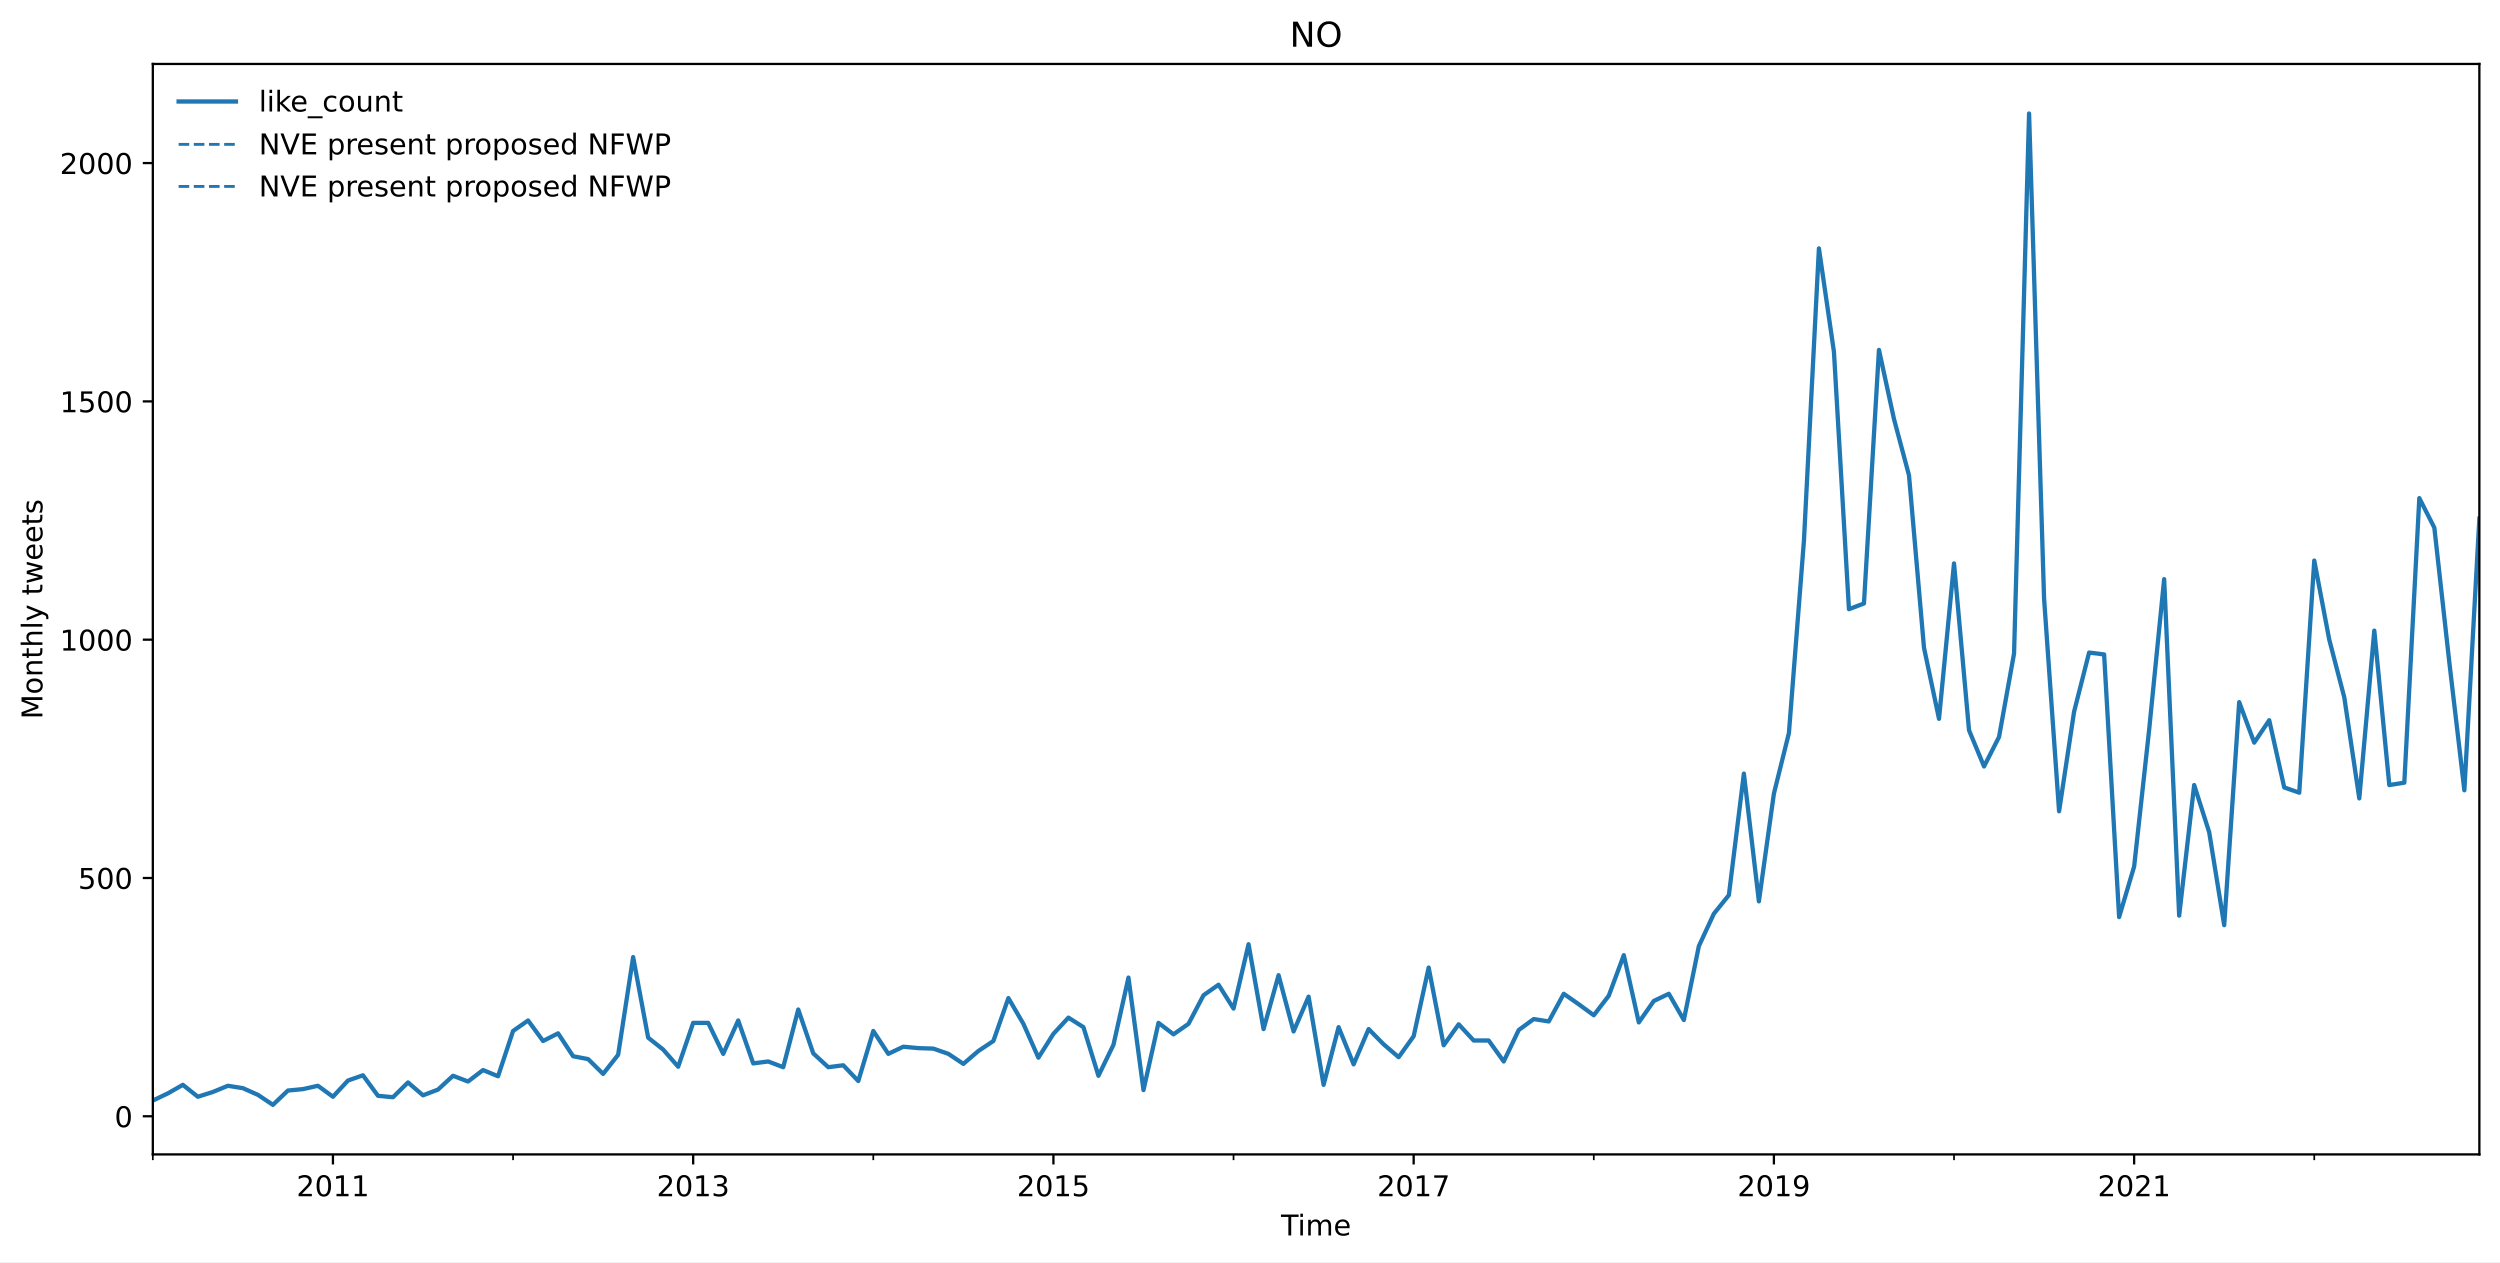
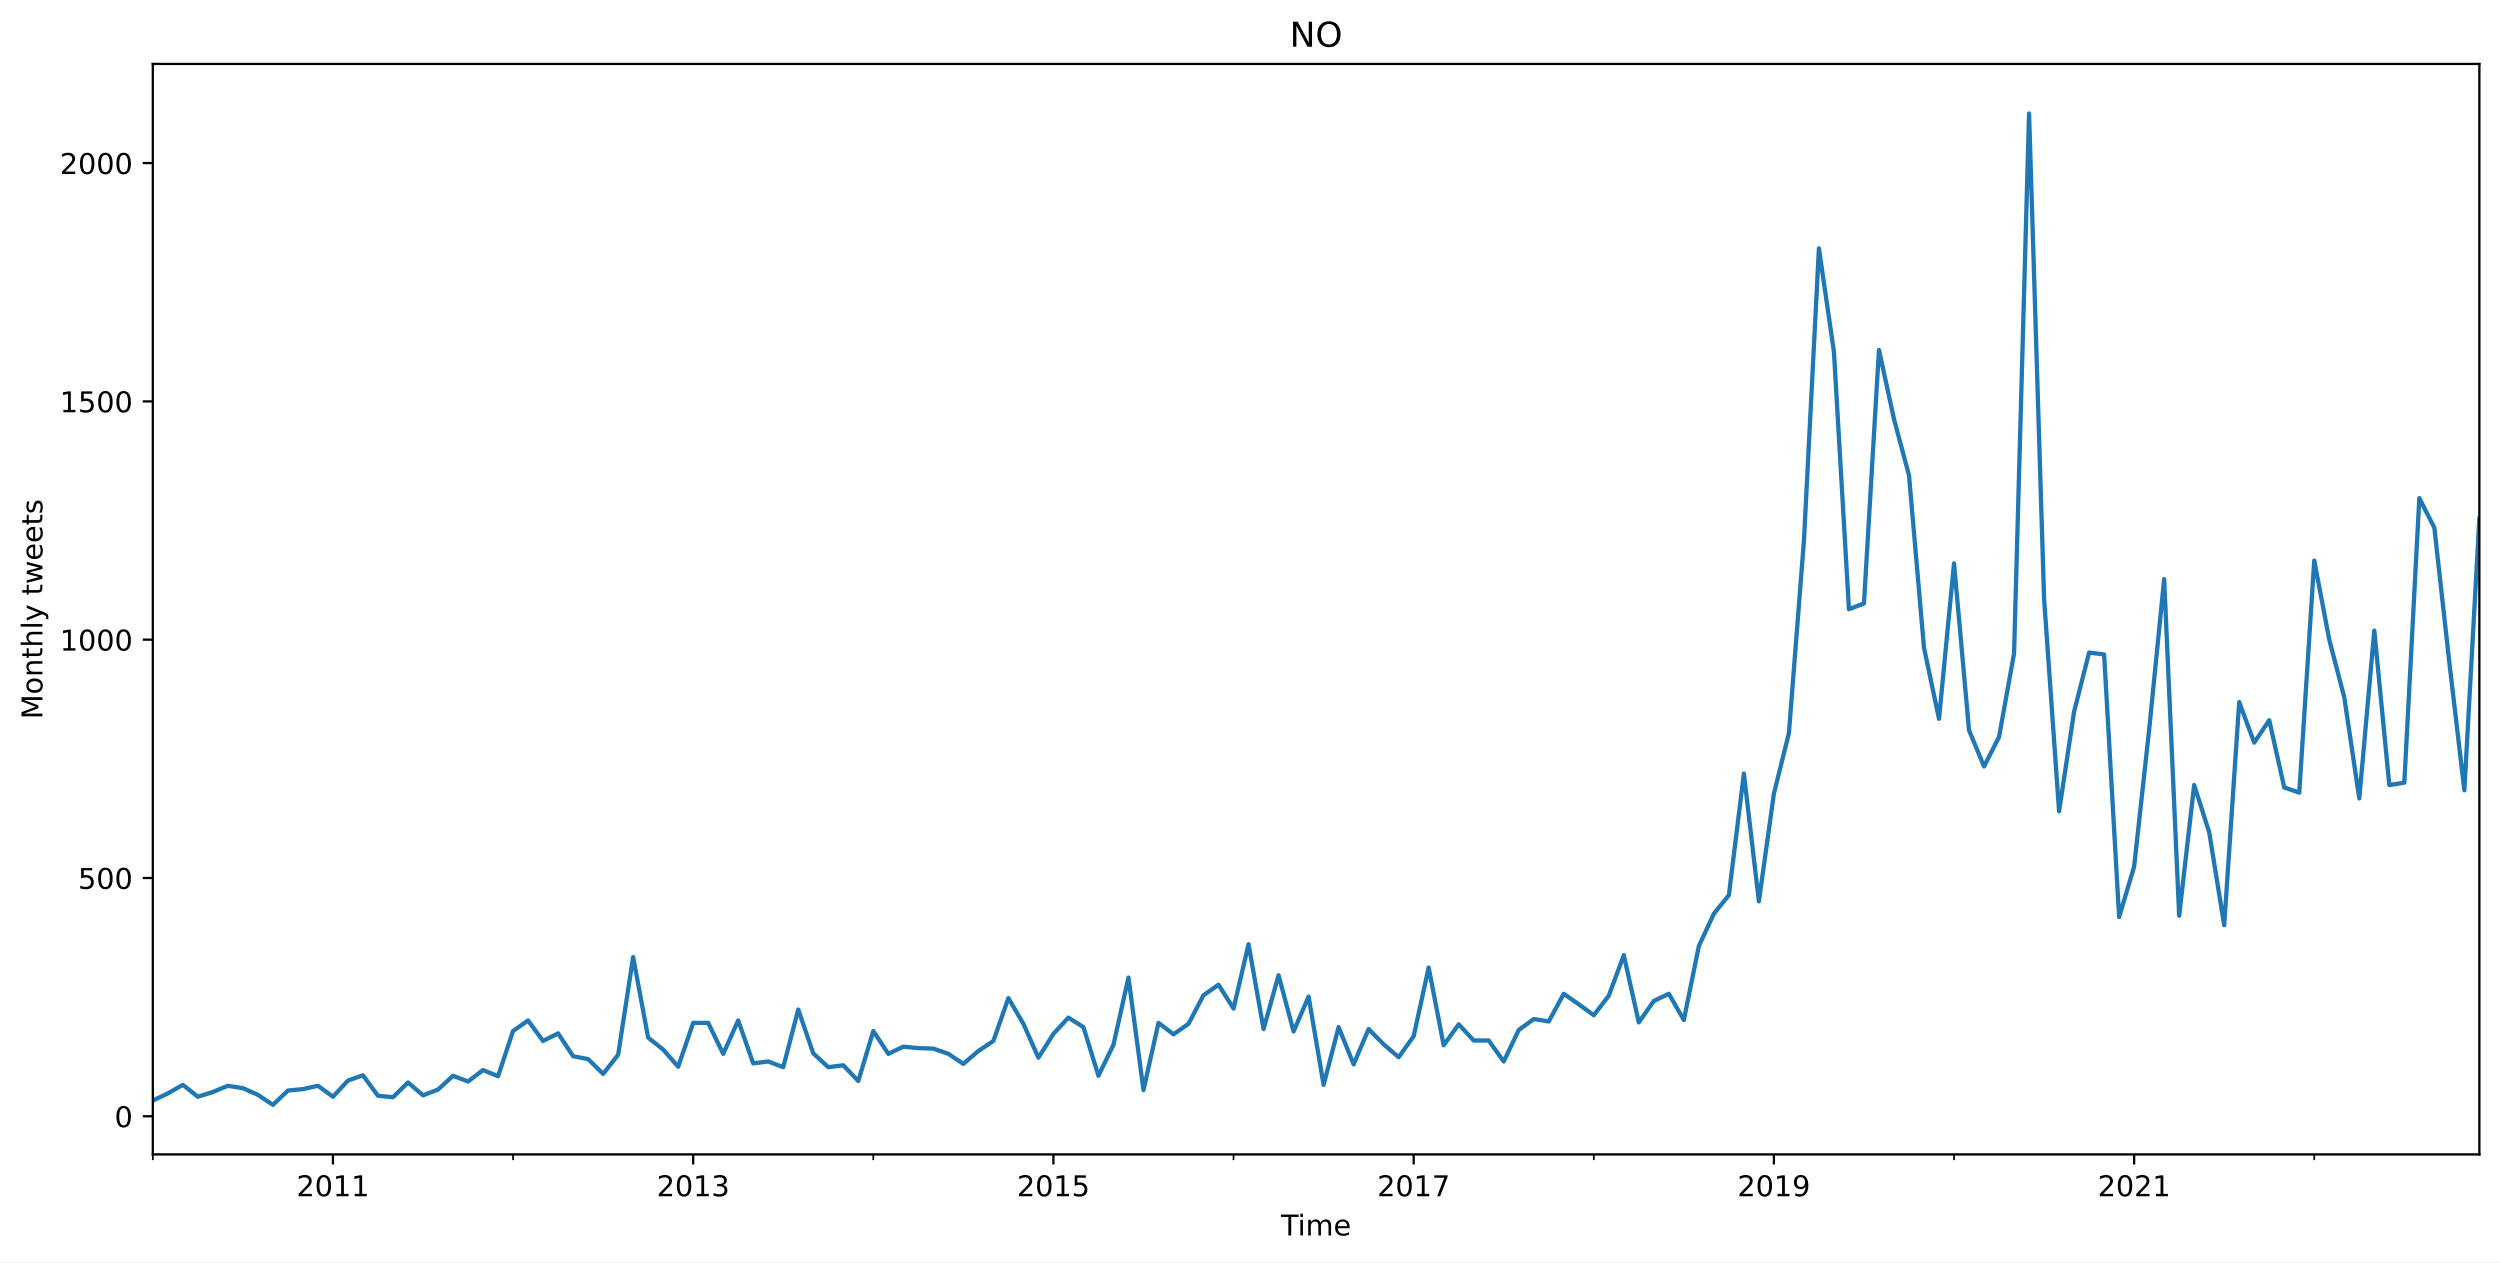
<svg xmlns="http://www.w3.org/2000/svg" xmlns:xlink="http://www.w3.org/1999/xlink" width="872.4pt" height="440.4pt" viewBox="0 0 872.4 440.4" version="1.1">
  <defs>
    <style type="text/css">*{stroke-linejoin: round; stroke-linecap: butt}</style>
  </defs>
  <g id="figure_1">
    <g id="patch_1">
      <path d="M 0 440.4  L 872.4 440.4  L 872.4 0  L 0 0  z " style="fill: #ffffff" />
    </g>
    <g id="axes_1">
      <g id="patch_2">
        <path d="M 53.328 402.843  L 865.2 402.843  L 865.2 22.318  L 53.328 22.318  z " style="fill: #ffffff" />
      </g>
      <g id="matplotlib.axis_1">
        <g id="xtick_1">
          <g id="line2d_1">
            <defs>
-               <path id="mbba052ea03" d="M 0 0  L 0 3.5  " style="stroke: #000000; stroke-width: 0.8" />
-             </defs>
-             <g>
-               <use xlink:href="#mbba052ea03" x="116.183" y="402.843" style="stroke: #000000; stroke-width: 0.8" />
+               <path id="mff0309f187" d="M 0 0  L 0 3.5  " style="stroke: #000000; stroke-width: 0.8" />
+             </defs>
+             <g>
+               <use xlink:href="#mff0309f187" x="116.183" y="402.843" style="stroke: #000000; stroke-width: 0.8" />
            </g>
          </g>
          <g id="text_1">
            <g transform="translate(103.4577 417.4417) scale(0.1 -0.1)">
              <defs>
                <path id="DejaVuSans-32" d="M 1228 531  L 3431 531  L 3431 0  L 469 0  L 469 531  Q 828 903 1448 1529  Q 2069 2156 2228 2338  Q 2531 2678 2651 2914  Q 2772 3150 2772 3378  Q 2772 3750 2511 3984  Q 2250 4219 1831 4219  Q 1534 4219 1204 4116  Q 875 4013 500 3803  L 500 4441  Q 881 4594 1212 4672  Q 1544 4750 1819 4750  Q 2544 4750 2975 4387  Q 3406 4025 3406 3419  Q 3406 3131 3298 2873  Q 3191 2616 2906 2266  Q 2828 2175 2409 1742  Q 1991 1309 1228 531  z " transform="scale(0.015625)" />
                <path id="DejaVuSans-30" d="M 2034 4250  Q 1547 4250 1301 3770  Q 1056 3291 1056 2328  Q 1056 1369 1301 889  Q 1547 409 2034 409  Q 2525 409 2770 889  Q 3016 1369 3016 2328  Q 3016 3291 2770 3770  Q 2525 4250 2034 4250  z M 2034 4750  Q 2819 4750 3233 4129  Q 3647 3509 3647 2328  Q 3647 1150 3233 529  Q 2819 -91 2034 -91  Q 1250 -91 836 529  Q 422 1150 422 2328  Q 422 3509 836 4129  Q 1250 4750 2034 4750  z " transform="scale(0.015625)" />
                <path id="DejaVuSans-31" d="M 794 531  L 1825 531  L 1825 4091  L 703 3866  L 703 4441  L 1819 4666  L 2450 4666  L 2450 531  L 3481 531  L 3481 0  L 794 0  L 794 531  z " transform="scale(0.015625)" />
              </defs>
              <use xlink:href="#DejaVuSans-32" />
              <use xlink:href="#DejaVuSans-30" x="63.623" />
              <use xlink:href="#DejaVuSans-31" x="127.246" />
              <use xlink:href="#DejaVuSans-31" x="190.869" />
            </g>
          </g>
        </g>
        <g id="xtick_2">
          <g id="line2d_2">
            <g>
-               <use xlink:href="#mbba052ea03" x="241.892" y="402.843" style="stroke: #000000; stroke-width: 0.8" />
+               <use xlink:href="#mff0309f187" x="241.892" y="402.843" style="stroke: #000000; stroke-width: 0.8" />
            </g>
          </g>
          <g id="text_2">
            <g transform="translate(229.1668 417.4417) scale(0.1 -0.1)">
              <defs>
                <path id="DejaVuSans-33" d="M 2597 2516  Q 3050 2419 3304 2112  Q 3559 1806 3559 1356  Q 3559 666 3084 287  Q 2609 -91 1734 -91  Q 1441 -91 1130 -33  Q 819 25 488 141  L 488 750  Q 750 597 1062 519  Q 1375 441 1716 441  Q 2309 441 2620 675  Q 2931 909 2931 1356  Q 2931 1769 2642 2001  Q 2353 2234 1838 2234  L 1294 2234  L 1294 2753  L 1863 2753  Q 2328 2753 2575 2939  Q 2822 3125 2822 3475  Q 2822 3834 2567 4026  Q 2313 4219 1838 4219  Q 1578 4219 1281 4162  Q 984 4106 628 3988  L 628 4550  Q 988 4650 1302 4700  Q 1616 4750 1894 4750  Q 2613 4750 3031 4423  Q 3450 4097 3450 3541  Q 3450 3153 3228 2886  Q 3006 2619 2597 2516  z " transform="scale(0.015625)" />
              </defs>
              <use xlink:href="#DejaVuSans-32" />
              <use xlink:href="#DejaVuSans-30" x="63.623" />
              <use xlink:href="#DejaVuSans-31" x="127.246" />
              <use xlink:href="#DejaVuSans-33" x="190.869" />
            </g>
          </g>
        </g>
        <g id="xtick_3">
          <g id="line2d_3">
            <g>
-               <use xlink:href="#mbba052ea03" x="367.601" y="402.843" style="stroke: #000000; stroke-width: 0.8" />
+               <use xlink:href="#mff0309f187" x="367.601" y="402.843" style="stroke: #000000; stroke-width: 0.8" />
            </g>
          </g>
          <g id="text_3">
            <g transform="translate(354.8759 417.4417) scale(0.1 -0.1)">
              <defs>
                <path id="DejaVuSans-35" d="M 691 4666  L 3169 4666  L 3169 4134  L 1269 4134  L 1269 2991  Q 1406 3038 1543 3061  Q 1681 3084 1819 3084  Q 2600 3084 3056 2656  Q 3513 2228 3513 1497  Q 3513 744 3044 326  Q 2575 -91 1722 -91  Q 1428 -91 1123 -41  Q 819 9 494 109  L 494 744  Q 775 591 1075 516  Q 1375 441 1709 441  Q 2250 441 2565 725  Q 2881 1009 2881 1497  Q 2881 1984 2565 2268  Q 2250 2553 1709 2553  Q 1456 2553 1204 2497  Q 953 2441 691 2322  L 691 4666  z " transform="scale(0.015625)" />
              </defs>
              <use xlink:href="#DejaVuSans-32" />
              <use xlink:href="#DejaVuSans-30" x="63.623" />
              <use xlink:href="#DejaVuSans-31" x="127.246" />
              <use xlink:href="#DejaVuSans-35" x="190.869" />
            </g>
          </g>
        </g>
        <g id="xtick_4">
          <g id="line2d_4">
            <g>
-               <use xlink:href="#mbba052ea03" x="493.31" y="402.843" style="stroke: #000000; stroke-width: 0.8" />
+               <use xlink:href="#mff0309f187" x="493.31" y="402.843" style="stroke: #000000; stroke-width: 0.8" />
            </g>
          </g>
          <g id="text_4">
            <g transform="translate(480.585 417.4417) scale(0.1 -0.1)">
              <defs>
                <path id="DejaVuSans-37" d="M 525 4666  L 3525 4666  L 3525 4397  L 1831 0  L 1172 0  L 2766 4134  L 525 4134  L 525 4666  z " transform="scale(0.015625)" />
              </defs>
              <use xlink:href="#DejaVuSans-32" />
              <use xlink:href="#DejaVuSans-30" x="63.623" />
              <use xlink:href="#DejaVuSans-31" x="127.246" />
              <use xlink:href="#DejaVuSans-37" x="190.869" />
            </g>
          </g>
        </g>
        <g id="xtick_5">
          <g id="line2d_5">
            <g>
-               <use xlink:href="#mbba052ea03" x="619.019" y="402.843" style="stroke: #000000; stroke-width: 0.8" />
+               <use xlink:href="#mff0309f187" x="619.019" y="402.843" style="stroke: #000000; stroke-width: 0.8" />
            </g>
          </g>
          <g id="text_5">
            <g transform="translate(606.2942 417.4417) scale(0.1 -0.1)">
              <defs>
                <path id="DejaVuSans-39" d="M 703 97  L 703 672  Q 941 559 1184 500  Q 1428 441 1663 441  Q 2288 441 2617 861  Q 2947 1281 2994 2138  Q 2813 1869 2534 1725  Q 2256 1581 1919 1581  Q 1219 1581 811 2004  Q 403 2428 403 3163  Q 403 3881 828 4315  Q 1253 4750 1959 4750  Q 2769 4750 3195 4129  Q 3622 3509 3622 2328  Q 3622 1225 3098 567  Q 2575 -91 1691 -91  Q 1453 -91 1209 -44  Q 966 3 703 97  z M 1959 2075  Q 2384 2075 2632 2365  Q 2881 2656 2881 3163  Q 2881 3666 2632 3958  Q 2384 4250 1959 4250  Q 1534 4250 1286 3958  Q 1038 3666 1038 3163  Q 1038 2656 1286 2365  Q 1534 2075 1959 2075  z " transform="scale(0.015625)" />
              </defs>
              <use xlink:href="#DejaVuSans-32" />
              <use xlink:href="#DejaVuSans-30" x="63.623" />
              <use xlink:href="#DejaVuSans-31" x="127.246" />
              <use xlink:href="#DejaVuSans-39" x="190.869" />
            </g>
          </g>
        </g>
        <g id="xtick_6">
          <g id="line2d_6">
            <g>
-               <use xlink:href="#mbba052ea03" x="744.728" y="402.843" style="stroke: #000000; stroke-width: 0.8" />
+               <use xlink:href="#mff0309f187" x="744.728" y="402.843" style="stroke: #000000; stroke-width: 0.8" />
            </g>
          </g>
          <g id="text_6">
            <g transform="translate(732.0033 417.4417) scale(0.1 -0.1)">
              <use xlink:href="#DejaVuSans-32" />
              <use xlink:href="#DejaVuSans-30" x="63.623" />
              <use xlink:href="#DejaVuSans-32" x="127.246" />
              <use xlink:href="#DejaVuSans-31" x="190.869" />
            </g>
          </g>
        </g>
        <g id="xtick_7">
          <g id="line2d_7">
            <defs>
-               <path id="m8bce5e73a7" d="M 0 0  L 0 2  " style="stroke: #000000; stroke-width: 0.6" />
-             </defs>
-             <g>
-               <use xlink:href="#m8bce5e73a7" x="53.328" y="402.843" style="stroke: #000000; stroke-width: 0.6" />
+               <path id="mf756e94dc2" d="M 0 0  L 0 2  " style="stroke: #000000; stroke-width: 0.6" />
+             </defs>
+             <g>
+               <use xlink:href="#mf756e94dc2" x="53.328" y="402.843" style="stroke: #000000; stroke-width: 0.6" />
            </g>
          </g>
        </g>
        <g id="xtick_8">
          <g id="line2d_8">
            <g>
-               <use xlink:href="#m8bce5e73a7" x="179.037" y="402.843" style="stroke: #000000; stroke-width: 0.6" />
+               <use xlink:href="#mf756e94dc2" x="179.037" y="402.843" style="stroke: #000000; stroke-width: 0.6" />
            </g>
          </g>
        </g>
        <g id="xtick_9">
          <g id="line2d_9">
            <g>
-               <use xlink:href="#m8bce5e73a7" x="304.746" y="402.843" style="stroke: #000000; stroke-width: 0.6" />
+               <use xlink:href="#mf756e94dc2" x="304.746" y="402.843" style="stroke: #000000; stroke-width: 0.6" />
            </g>
          </g>
        </g>
        <g id="xtick_10">
          <g id="line2d_10">
            <g>
-               <use xlink:href="#m8bce5e73a7" x="430.455" y="402.843" style="stroke: #000000; stroke-width: 0.6" />
+               <use xlink:href="#mf756e94dc2" x="430.455" y="402.843" style="stroke: #000000; stroke-width: 0.6" />
            </g>
          </g>
        </g>
        <g id="xtick_11">
          <g id="line2d_11">
            <g>
-               <use xlink:href="#m8bce5e73a7" x="556.165" y="402.843" style="stroke: #000000; stroke-width: 0.6" />
+               <use xlink:href="#mf756e94dc2" x="556.165" y="402.843" style="stroke: #000000; stroke-width: 0.6" />
            </g>
          </g>
        </g>
        <g id="xtick_12">
          <g id="line2d_12">
            <g>
-               <use xlink:href="#m8bce5e73a7" x="681.874" y="402.843" style="stroke: #000000; stroke-width: 0.6" />
+               <use xlink:href="#mf756e94dc2" x="681.874" y="402.843" style="stroke: #000000; stroke-width: 0.6" />
            </g>
          </g>
        </g>
        <g id="xtick_13">
          <g id="line2d_13">
            <g>
-               <use xlink:href="#m8bce5e73a7" x="807.583" y="402.843" style="stroke: #000000; stroke-width: 0.6" />
+               <use xlink:href="#mf756e94dc2" x="807.583" y="402.843" style="stroke: #000000; stroke-width: 0.6" />
            </g>
          </g>
        </g>
        <g id="text_7">
          <g transform="translate(447.0302 431.1198) scale(0.1 -0.1)">
            <defs>
              <path id="DejaVuSans-54" d="M -19 4666  L 3928 4666  L 3928 4134  L 2272 4134  L 2272 0  L 1638 0  L 1638 4134  L -19 4134  L -19 4666  z " transform="scale(0.015625)" />
              <path id="DejaVuSans-69" d="M 603 3500  L 1178 3500  L 1178 0  L 603 0  L 603 3500  z M 603 4863  L 1178 4863  L 1178 4134  L 603 4134  L 603 4863  z " transform="scale(0.015625)" />
              <path id="DejaVuSans-6d" d="M 3328 2828  Q 3544 3216 3844 3400  Q 4144 3584 4550 3584  Q 5097 3584 5394 3201  Q 5691 2819 5691 2113  L 5691 0  L 5113 0  L 5113 2094  Q 5113 2597 4934 2840  Q 4756 3084 4391 3084  Q 3944 3084 3684 2787  Q 3425 2491 3425 1978  L 3425 0  L 2847 0  L 2847 2094  Q 2847 2600 2669 2842  Q 2491 3084 2119 3084  Q 1678 3084 1418 2786  Q 1159 2488 1159 1978  L 1159 0  L 581 0  L 581 3500  L 1159 3500  L 1159 2956  Q 1356 3278 1631 3431  Q 1906 3584 2284 3584  Q 2666 3584 2933 3390  Q 3200 3197 3328 2828  z " transform="scale(0.015625)" />
              <path id="DejaVuSans-65" d="M 3597 1894  L 3597 1613  L 953 1613  Q 991 1019 1311 708  Q 1631 397 2203 397  Q 2534 397 2845 478  Q 3156 559 3463 722  L 3463 178  Q 3153 47 2828 -22  Q 2503 -91 2169 -91  Q 1331 -91 842 396  Q 353 884 353 1716  Q 353 2575 817 3079  Q 1281 3584 2069 3584  Q 2775 3584 3186 3129  Q 3597 2675 3597 1894  z M 3022 2063  Q 3016 2534 2758 2815  Q 2500 3097 2075 3097  Q 1594 3097 1305 2825  Q 1016 2553 972 2059  L 3022 2063  z " transform="scale(0.015625)" />
            </defs>
            <use xlink:href="#DejaVuSans-54" />
            <use xlink:href="#DejaVuSans-69" x="57.959" />
            <use xlink:href="#DejaVuSans-6d" x="85.742" />
            <use xlink:href="#DejaVuSans-65" x="183.154" />
          </g>
        </g>
      </g>
      <g id="matplotlib.axis_2">
        <g id="ytick_1">
          <g id="line2d_14">
            <defs>
-               <path id="m61506cc84a" d="M 0 0  L -3.5 0  " style="stroke: #000000; stroke-width: 0.8" />
-             </defs>
-             <g>
-               <use xlink:href="#m61506cc84a" x="53.328" y="389.538" style="stroke: #000000; stroke-width: 0.8" />
+               <path id="ma479875a82" d="M 0 0  L -3.5 0  " style="stroke: #000000; stroke-width: 0.8" />
+             </defs>
+             <g>
+               <use xlink:href="#ma479875a82" x="53.328" y="389.538" style="stroke: #000000; stroke-width: 0.8" />
            </g>
          </g>
          <g id="text_8">
            <g transform="translate(39.96563 393.3374) scale(0.1 -0.1)">
              <use xlink:href="#DejaVuSans-30" />
            </g>
          </g>
        </g>
        <g id="ytick_2">
          <g id="line2d_15">
            <g>
-               <use xlink:href="#m61506cc84a" x="53.328" y="306.381" style="stroke: #000000; stroke-width: 0.8" />
+               <use xlink:href="#ma479875a82" x="53.328" y="306.381" style="stroke: #000000; stroke-width: 0.8" />
            </g>
          </g>
          <g id="text_9">
            <g transform="translate(27.24063 310.1807) scale(0.1 -0.1)">
              <use xlink:href="#DejaVuSans-35" />
              <use xlink:href="#DejaVuSans-30" x="63.623" />
              <use xlink:href="#DejaVuSans-30" x="127.246" />
            </g>
          </g>
        </g>
        <g id="ytick_3">
          <g id="line2d_16">
            <g>
-               <use xlink:href="#m61506cc84a" x="53.328" y="223.225" style="stroke: #000000; stroke-width: 0.8" />
+               <use xlink:href="#ma479875a82" x="53.328" y="223.225" style="stroke: #000000; stroke-width: 0.8" />
            </g>
          </g>
          <g id="text_10">
            <g transform="translate(20.87813 227.024) scale(0.1 -0.1)">
              <use xlink:href="#DejaVuSans-31" />
              <use xlink:href="#DejaVuSans-30" x="63.623" />
              <use xlink:href="#DejaVuSans-30" x="127.246" />
              <use xlink:href="#DejaVuSans-30" x="190.869" />
            </g>
          </g>
        </g>
        <g id="ytick_4">
          <g id="line2d_17">
            <g>
-               <use xlink:href="#m61506cc84a" x="53.328" y="140.068" style="stroke: #000000; stroke-width: 0.8" />
+               <use xlink:href="#ma479875a82" x="53.328" y="140.068" style="stroke: #000000; stroke-width: 0.8" />
            </g>
          </g>
          <g id="text_11">
            <g transform="translate(20.87813 143.8673) scale(0.1 -0.1)">
              <use xlink:href="#DejaVuSans-31" />
              <use xlink:href="#DejaVuSans-35" x="63.623" />
              <use xlink:href="#DejaVuSans-30" x="127.246" />
              <use xlink:href="#DejaVuSans-30" x="190.869" />
            </g>
          </g>
        </g>
        <g id="ytick_5">
          <g id="line2d_18">
            <g>
-               <use xlink:href="#m61506cc84a" x="53.328" y="56.911" style="stroke: #000000; stroke-width: 0.8" />
+               <use xlink:href="#ma479875a82" x="53.328" y="56.911" style="stroke: #000000; stroke-width: 0.8" />
            </g>
          </g>
          <g id="text_12">
            <g transform="translate(20.87813 60.71054) scale(0.1 -0.1)">
              <use xlink:href="#DejaVuSans-32" />
              <use xlink:href="#DejaVuSans-30" x="63.623" />
              <use xlink:href="#DejaVuSans-30" x="127.246" />
              <use xlink:href="#DejaVuSans-30" x="190.869" />
            </g>
          </g>
        </g>
        <g id="text_13">
          <g transform="translate(14.79844 250.9565) rotate(-90) scale(0.1 -0.1)">
            <defs>
              <path id="DejaVuSans-4d" d="M 628 4666  L 1569 4666  L 2759 1491  L 3956 4666  L 4897 4666  L 4897 0  L 4281 0  L 4281 4097  L 3078 897  L 2444 897  L 1241 4097  L 1241 0  L 628 0  L 628 4666  z " transform="scale(0.015625)" />
              <path id="DejaVuSans-6f" d="M 1959 3097  Q 1497 3097 1228 2736  Q 959 2375 959 1747  Q 959 1119 1226 758  Q 1494 397 1959 397  Q 2419 397 2687 759  Q 2956 1122 2956 1747  Q 2956 2369 2687 2733  Q 2419 3097 1959 3097  z M 1959 3584  Q 2709 3584 3137 3096  Q 3566 2609 3566 1747  Q 3566 888 3137 398  Q 2709 -91 1959 -91  Q 1206 -91 779 398  Q 353 888 353 1747  Q 353 2609 779 3096  Q 1206 3584 1959 3584  z " transform="scale(0.015625)" />
              <path id="DejaVuSans-6e" d="M 3513 2113  L 3513 0  L 2938 0  L 2938 2094  Q 2938 2591 2744 2837  Q 2550 3084 2163 3084  Q 1697 3084 1428 2787  Q 1159 2491 1159 1978  L 1159 0  L 581 0  L 581 3500  L 1159 3500  L 1159 2956  Q 1366 3272 1645 3428  Q 1925 3584 2291 3584  Q 2894 3584 3203 3211  Q 3513 2838 3513 2113  z " transform="scale(0.015625)" />
              <path id="DejaVuSans-74" d="M 1172 4494  L 1172 3500  L 2356 3500  L 2356 3053  L 1172 3053  L 1172 1153  Q 1172 725 1289 603  Q 1406 481 1766 481  L 2356 481  L 2356 0  L 1766 0  Q 1100 0 847 248  Q 594 497 594 1153  L 594 3053  L 172 3053  L 172 3500  L 594 3500  L 594 4494  L 1172 4494  z " transform="scale(0.015625)" />
              <path id="DejaVuSans-68" d="M 3513 2113  L 3513 0  L 2938 0  L 2938 2094  Q 2938 2591 2744 2837  Q 2550 3084 2163 3084  Q 1697 3084 1428 2787  Q 1159 2491 1159 1978  L 1159 0  L 581 0  L 581 4863  L 1159 4863  L 1159 2956  Q 1366 3272 1645 3428  Q 1925 3584 2291 3584  Q 2894 3584 3203 3211  Q 3513 2838 3513 2113  z " transform="scale(0.015625)" />
              <path id="DejaVuSans-6c" d="M 603 4863  L 1178 4863  L 1178 0  L 603 0  L 603 4863  z " transform="scale(0.015625)" />
              <path id="DejaVuSans-79" d="M 2059 -325  Q 1816 -950 1584 -1140  Q 1353 -1331 966 -1331  L 506 -1331  L 506 -850  L 844 -850  Q 1081 -850 1212 -737  Q 1344 -625 1503 -206  L 1606 56  L 191 3500  L 800 3500  L 1894 763  L 2988 3500  L 3597 3500  L 2059 -325  z " transform="scale(0.015625)" />
              <path id="DejaVuSans-20" transform="scale(0.015625)" />
              <path id="DejaVuSans-77" d="M 269 3500  L 844 3500  L 1563 769  L 2278 3500  L 2956 3500  L 3675 769  L 4391 3500  L 4966 3500  L 4050 0  L 3372 0  L 2619 2869  L 1863 0  L 1184 0  L 269 3500  z " transform="scale(0.015625)" />
              <path id="DejaVuSans-73" d="M 2834 3397  L 2834 2853  Q 2591 2978 2328 3040  Q 2066 3103 1784 3103  Q 1356 3103 1142 2972  Q 928 2841 928 2578  Q 928 2378 1081 2264  Q 1234 2150 1697 2047  L 1894 2003  Q 2506 1872 2764 1633  Q 3022 1394 3022 966  Q 3022 478 2636 193  Q 2250 -91 1575 -91  Q 1294 -91 989 -36  Q 684 19 347 128  L 347 722  Q 666 556 975 473  Q 1284 391 1588 391  Q 1994 391 2212 530  Q 2431 669 2431 922  Q 2431 1156 2273 1281  Q 2116 1406 1581 1522  L 1381 1569  Q 847 1681 609 1914  Q 372 2147 372 2553  Q 372 3047 722 3315  Q 1072 3584 1716 3584  Q 2034 3584 2315 3537  Q 2597 3491 2834 3397  z " transform="scale(0.015625)" />
            </defs>
            <use xlink:href="#DejaVuSans-4d" />
            <use xlink:href="#DejaVuSans-6f" x="86.279" />
            <use xlink:href="#DejaVuSans-6e" x="147.461" />
            <use xlink:href="#DejaVuSans-74" x="210.84" />
            <use xlink:href="#DejaVuSans-68" x="250.049" />
            <use xlink:href="#DejaVuSans-6c" x="313.428" />
            <use xlink:href="#DejaVuSans-79" x="341.211" />
            <use xlink:href="#DejaVuSans-20" x="400.391" />
            <use xlink:href="#DejaVuSans-74" x="432.178" />
            <use xlink:href="#DejaVuSans-77" x="471.387" />
            <use xlink:href="#DejaVuSans-65" x="553.174" />
            <use xlink:href="#DejaVuSans-65" x="614.697" />
            <use xlink:href="#DejaVuSans-74" x="676.221" />
            <use xlink:href="#DejaVuSans-73" x="715.43" />
          </g>
        </g>
      </g>
      <g id="line2d_19">
-         <path d="M 53.328 384.05  L 58.566 381.555  L 63.804 378.562  L 69.042 382.719  L 74.28 381.056  L 79.518 378.894  L 84.755 379.726  L 89.993 382.054  L 95.231 385.547  L 100.469 380.557  L 105.707 380.058  L 110.945 378.894  L 116.183 382.719  L 121.421 377.065  L 126.658 375.235  L 131.896 382.387  L 137.134 382.886  L 142.372 377.73  L 147.61 382.22  L 152.848 380.225  L 158.086 375.402  L 163.324 377.397  L 168.561 373.406  L 173.799 375.568  L 179.037 359.768  L 184.275 356.109  L 189.513 363.261  L 194.751 360.6  L 199.989 368.583  L 205.227 369.581  L 210.465 374.736  L 215.702 368.084  L 220.94 333.99  L 226.178 362.096  L 231.416 366.254  L 236.654 372.242  L 241.892 356.941  L 247.13 356.941  L 252.368 367.751  L 257.605 356.109  L 262.843 371.077  L 268.081 370.412  L 273.319 372.408  L 278.557 352.284  L 283.795 367.585  L 289.033 372.408  L 294.271 371.743  L 299.508 377.231  L 304.746 359.768  L 309.984 367.751  L 315.222 365.256  L 320.46 365.755  L 325.698 365.922  L 330.936 367.751  L 336.174 371.244  L 341.412 366.753  L 346.649 363.261  L 351.887 348.292  L 357.125 357.273  L 362.363 369.082  L 367.601 360.766  L 372.839 355.111  L 378.077 358.438  L 383.315 375.402  L 388.552 364.591  L 393.79 341.141  L 399.028 380.391  L 404.266 356.941  L 409.504 360.932  L 414.742 357.273  L 419.98 347.295  L 425.218 343.636  L 430.455 351.951  L 435.693 329.499  L 440.931 359.103  L 446.169 340.309  L 451.407 359.934  L 456.645 347.794  L 461.883 378.562  L 467.121 358.438  L 472.359 371.41  L 477.596 359.103  L 482.834 364.425  L 488.072 368.915  L 493.31 361.598  L 498.548 337.648  L 503.786 364.757  L 509.024 357.44  L 514.262 363.094  L 519.499 363.094  L 524.737 370.412  L 529.975 359.435  L 535.213 355.61  L 540.451 356.442  L 545.689 346.796  L 550.927 350.455  L 556.165 354.28  L 561.402 347.461  L 566.64 333.324  L 571.878 356.774  L 577.116 349.29  L 582.354 346.796  L 587.592 355.943  L 592.83 330.164  L 598.068 318.855  L 603.306 312.369  L 608.543 269.959  L 613.781 314.531  L 619.019 276.944  L 624.257 255.822  L 629.495 188.798  L 634.733 86.681  L 639.971 122.771  L 645.209 212.581  L 650.446 210.585  L 655.684 122.106  L 660.922 146.222  L 666.16 165.847  L 671.398 226.052  L 676.636 250.833  L 681.874 196.615  L 687.112 254.824  L 692.349 267.464  L 697.587 257.153  L 702.825 228.048  L 708.063 39.615  L 713.301 208.922  L 718.539 283.098  L 723.777 248.338  L 729.015 227.715  L 734.253 228.38  L 739.49 320.019  L 744.728 302.39  L 749.966 254.658  L 755.204 202.103  L 760.442 319.52  L 765.68 273.95  L 770.918 290.415  L 776.156 322.847  L 781.393 245.012  L 786.631 259.148  L 791.869 251.332  L 797.107 274.782  L 802.345 276.611  L 807.583 195.617  L 812.821 223.225  L 818.059 243.349  L 823.296 278.607  L 828.534 220.065  L 833.772 273.95  L 839.01 273.119  L 844.248 173.83  L 849.486 184.141  L 854.724 231.208  L 859.962 275.78  L 865.2 180.981  L 865.2 180.981  " clip-path="url(#peb2a1760d2)" style="fill: none; stroke: #1f77b4; stroke-width: 1.5; stroke-linecap: square" />
+         <path d="M 53.328 384.05  L 58.566 381.555  L 63.804 378.562  L 69.042 382.719  L 74.28 381.056  L 79.518 378.894  L 84.755 379.726  L 89.993 382.054  L 95.231 385.547  L 100.469 380.557  L 105.707 380.058  L 110.945 378.894  L 116.183 382.719  L 121.421 377.065  L 126.658 375.235  L 131.896 382.387  L 137.134 382.886  L 142.372 377.73  L 147.61 382.22  L 152.848 380.225  L 158.086 375.402  L 163.324 377.397  L 168.561 373.406  L 173.799 375.568  L 179.037 359.768  L 184.275 356.109  L 189.513 363.261  L 194.751 360.6  L 199.989 368.583  L 205.227 369.581  L 210.465 374.736  L 215.702 368.084  L 220.94 333.99  L 226.178 362.096  L 231.416 366.254  L 236.654 372.242  L 241.892 356.941  L 247.13 356.941  L 252.368 367.751  L 257.605 356.109  L 262.843 371.077  L 268.081 370.412  L 273.319 372.408  L 278.557 352.284  L 283.795 367.585  L 289.033 372.408  L 294.271 371.743  L 299.508 377.231  L 304.746 359.768  L 309.984 367.751  L 315.222 365.256  L 320.46 365.755  L 325.698 365.922  L 330.936 367.751  L 336.174 371.244  L 341.412 366.753  L 346.649 363.261  L 351.887 348.292  L 357.125 357.273  L 362.363 369.082  L 367.601 360.766  L 372.839 355.111  L 378.077 358.438  L 383.315 375.402  L 388.552 364.591  L 393.79 341.141  L 399.028 380.391  L 404.266 356.941  L 409.504 360.932  L 414.742 357.273  L 419.98 347.295  L 425.218 343.636  L 430.455 351.951  L 435.693 329.499  L 440.931 359.103  L 446.169 340.309  L 451.407 359.934  L 456.645 347.794  L 461.883 378.562  L 467.121 358.438  L 472.359 371.41  L 477.596 359.103  L 482.834 364.425  L 488.072 368.915  L 493.31 361.598  L 498.548 337.648  L 503.786 364.757  L 509.024 357.44  L 514.262 363.094  L 519.499 363.094  L 524.737 370.412  L 529.975 359.435  L 535.213 355.61  L 540.451 356.442  L 545.689 346.796  L 550.927 350.455  L 556.165 354.28  L 561.402 347.461  L 566.64 333.324  L 571.878 356.774  L 577.116 349.29  L 582.354 346.796  L 587.592 355.943  L 592.83 330.164  L 598.068 318.855  L 603.306 312.369  L 608.543 269.959  L 613.781 314.531  L 619.019 276.944  L 624.257 255.822  L 629.495 188.798  L 634.733 86.681  L 639.971 122.771  L 645.209 212.581  L 650.446 210.585  L 655.684 122.106  L 660.922 146.222  L 666.16 165.847  L 671.398 226.052  L 676.636 250.833  L 681.874 196.615  L 687.112 254.824  L 692.349 267.464  L 697.587 257.153  L 702.825 228.048  L 708.063 39.615  L 713.301 208.922  L 718.539 283.098  L 723.777 248.338  L 729.015 227.715  L 734.253 228.38  L 739.49 320.019  L 744.728 302.39  L 749.966 254.658  L 755.204 202.103  L 760.442 319.52  L 765.68 273.95  L 770.918 290.415  L 776.156 322.847  L 781.393 245.012  L 786.631 259.148  L 791.869 251.332  L 797.107 274.782  L 802.345 276.611  L 807.583 195.617  L 812.821 223.225  L 818.059 243.349  L 823.296 278.607  L 828.534 220.065  L 833.772 273.95  L 839.01 273.119  L 844.248 173.83  L 849.486 184.141  L 854.724 231.208  L 859.962 275.78  L 865.2 180.981  L 865.2 180.981  " clip-path="url(#p5da4f21b9d)" style="fill: none; stroke: #1f77b4; stroke-width: 1.5; stroke-linecap: square" />
      </g>
      <g id="line2d_20">
-         <path clip-path="url(#peb2a1760d2)" style="fill: none; stroke-dasharray: 3.7,1.6; stroke-dashoffset: 0; stroke: #1f77b4" />
+         <path clip-path="url(#p5da4f21b9d)" style="fill: none; stroke-dasharray: 3.7,1.6; stroke-dashoffset: 0; stroke: #1f77b4" />
      </g>
      <g id="line2d_21">
-         <path clip-path="url(#peb2a1760d2)" style="fill: none; stroke-dasharray: 3.7,1.6; stroke-dashoffset: 0; stroke: #1f77b4" />
+         <path clip-path="url(#p5da4f21b9d)" style="fill: none; stroke-dasharray: 3.7,1.6; stroke-dashoffset: 0; stroke: #1f77b4" />
      </g>
      <g id="patch_3">
        <path d="M 53.328 402.843  L 53.328 22.318  " style="fill: none; stroke: #000000; stroke-width: 0.8; stroke-linejoin: miter; stroke-linecap: square" />
      </g>
      <g id="patch_4">
        <path d="M 865.2 402.843  L 865.2 22.318  " style="fill: none; stroke: #000000; stroke-width: 0.8; stroke-linejoin: miter; stroke-linecap: square" />
      </g>
      <g id="patch_5">
        <path d="M 53.328 402.843  L 865.2 402.843  " style="fill: none; stroke: #000000; stroke-width: 0.8; stroke-linejoin: miter; stroke-linecap: square" />
      </g>
      <g id="patch_6">
        <path d="M 53.328 22.318  L 865.2 22.318  " style="fill: none; stroke: #000000; stroke-width: 0.8; stroke-linejoin: miter; stroke-linecap: square" />
      </g>
      <g id="text_14">
        <g transform="translate(450.0519 16.31812) scale(0.12 -0.12)">
          <defs>
            <path id="DejaVuSans-4e" d="M 628 4666  L 1478 4666  L 3547 763  L 3547 4666  L 4159 4666  L 4159 0  L 3309 0  L 1241 3903  L 1241 0  L 628 0  L 628 4666  z " transform="scale(0.015625)" />
            <path id="DejaVuSans-4f" d="M 2522 4238  Q 1834 4238 1429 3725  Q 1025 3213 1025 2328  Q 1025 1447 1429 934  Q 1834 422 2522 422  Q 3209 422 3611 934  Q 4013 1447 4013 2328  Q 4013 3213 3611 3725  Q 3209 4238 2522 4238  z M 2522 4750  Q 3503 4750 4090 4092  Q 4678 3434 4678 2328  Q 4678 1225 4090 567  Q 3503 -91 2522 -91  Q 1538 -91 948 565  Q 359 1222 359 2328  Q 359 3434 948 4092  Q 1538 4750 2522 4750  z " transform="scale(0.015625)" />
          </defs>
          <use xlink:href="#DejaVuSans-4e" />
          <use xlink:href="#DejaVuSans-4f" x="74.805" />
        </g>
      </g>
-       <g id="legend_1">
-         <g id="patch_7">
-           <path d="M 60.328 74.631  L 236.192 74.631  Q 238.192 74.631 238.192 72.631  L 238.192 29.318  Q 238.192 27.318 236.192 27.318  L 60.328 27.318  Q 58.328 27.318 58.328 29.318  L 58.328 72.631  Q 58.328 74.631 60.328 74.631  L 60.328 74.631  z " style="fill: none; opacity: 0" />
-         </g>
-         <g id="line2d_22">
-           <path d="M 62.328 35.417  L 72.328 35.417  L 82.328 35.417  " style="fill: none; stroke: #1f77b4; stroke-width: 1.5; stroke-linecap: square" />
-         </g>
-         <g id="text_15">
-           <g transform="translate(90.32812 38.91656) scale(0.1 -0.1)">
-             <defs>
-               <path id="DejaVuSans-6b" d="M 581 4863  L 1159 4863  L 1159 1991  L 2875 3500  L 3609 3500  L 1753 1863  L 3688 0  L 2938 0  L 1159 1709  L 1159 0  L 581 0  L 581 4863  z " transform="scale(0.015625)" />
-               <path id="DejaVuSans-5f" d="M 3263 -1063  L 3263 -1509  L -63 -1509  L -63 -1063  L 3263 -1063  z " transform="scale(0.015625)" />
-               <path id="DejaVuSans-63" d="M 3122 3366  L 3122 2828  Q 2878 2963 2633 3030  Q 2388 3097 2138 3097  Q 1578 3097 1268 2742  Q 959 2388 959 1747  Q 959 1106 1268 751  Q 1578 397 2138 397  Q 2388 397 2633 464  Q 2878 531 3122 666  L 3122 134  Q 2881 22 2623 -34  Q 2366 -91 2075 -91  Q 1284 -91 818 406  Q 353 903 353 1747  Q 353 2603 823 3093  Q 1294 3584 2113 3584  Q 2378 3584 2631 3529  Q 2884 3475 3122 3366  z " transform="scale(0.015625)" />
-               <path id="DejaVuSans-75" d="M 544 1381  L 544 3500  L 1119 3500  L 1119 1403  Q 1119 906 1312 657  Q 1506 409 1894 409  Q 2359 409 2629 706  Q 2900 1003 2900 1516  L 2900 3500  L 3475 3500  L 3475 0  L 2900 0  L 2900 538  Q 2691 219 2414 64  Q 2138 -91 1772 -91  Q 1169 -91 856 284  Q 544 659 544 1381  z M 1991 3584  L 1991 3584  z " transform="scale(0.015625)" />
-             </defs>
-             <use xlink:href="#DejaVuSans-6c" />
-             <use xlink:href="#DejaVuSans-69" x="27.783" />
-             <use xlink:href="#DejaVuSans-6b" x="55.566" />
-             <use xlink:href="#DejaVuSans-65" x="109.852" />
-             <use xlink:href="#DejaVuSans-5f" x="171.375" />
-             <use xlink:href="#DejaVuSans-63" x="221.375" />
-             <use xlink:href="#DejaVuSans-6f" x="276.355" />
-             <use xlink:href="#DejaVuSans-75" x="337.537" />
-             <use xlink:href="#DejaVuSans-6e" x="400.916" />
-             <use xlink:href="#DejaVuSans-74" x="464.295" />
-           </g>
-         </g>
-         <g id="line2d_23">
-           <path d="M 62.328 50.373  L 72.328 50.373  L 82.328 50.373  " style="fill: none; stroke-dasharray: 3.7,1.6; stroke-dashoffset: 0; stroke: #1f77b4" />
-         </g>
-         <g id="text_16">
-           <g transform="translate(90.32812 53.87281) scale(0.1 -0.1)">
-             <defs>
-               <path id="DejaVuSans-56" d="M 1831 0  L 50 4666  L 709 4666  L 2188 738  L 3669 4666  L 4325 4666  L 2547 0  L 1831 0  z " transform="scale(0.015625)" />
-               <path id="DejaVuSans-45" d="M 628 4666  L 3578 4666  L 3578 4134  L 1259 4134  L 1259 2753  L 3481 2753  L 3481 2222  L 1259 2222  L 1259 531  L 3634 531  L 3634 0  L 628 0  L 628 4666  z " transform="scale(0.015625)" />
-               <path id="DejaVuSans-70" d="M 1159 525  L 1159 -1331  L 581 -1331  L 581 3500  L 1159 3500  L 1159 2969  Q 1341 3281 1617 3432  Q 1894 3584 2278 3584  Q 2916 3584 3314 3078  Q 3713 2572 3713 1747  Q 3713 922 3314 415  Q 2916 -91 2278 -91  Q 1894 -91 1617 61  Q 1341 213 1159 525  z M 3116 1747  Q 3116 2381 2855 2742  Q 2594 3103 2138 3103  Q 1681 3103 1420 2742  Q 1159 2381 1159 1747  Q 1159 1113 1420 752  Q 1681 391 2138 391  Q 2594 391 2855 752  Q 3116 1113 3116 1747  z " transform="scale(0.015625)" />
-               <path id="DejaVuSans-72" d="M 2631 2963  Q 2534 3019 2420 3045  Q 2306 3072 2169 3072  Q 1681 3072 1420 2755  Q 1159 2438 1159 1844  L 1159 0  L 581 0  L 581 3500  L 1159 3500  L 1159 2956  Q 1341 3275 1631 3429  Q 1922 3584 2338 3584  Q 2397 3584 2469 3576  Q 2541 3569 2628 3553  L 2631 2963  z " transform="scale(0.015625)" />
-               <path id="DejaVuSans-64" d="M 2906 2969  L 2906 4863  L 3481 4863  L 3481 0  L 2906 0  L 2906 525  Q 2725 213 2448 61  Q 2172 -91 1784 -91  Q 1150 -91 751 415  Q 353 922 353 1747  Q 353 2572 751 3078  Q 1150 3584 1784 3584  Q 2172 3584 2448 3432  Q 2725 3281 2906 2969  z M 947 1747  Q 947 1113 1208 752  Q 1469 391 1925 391  Q 2381 391 2643 752  Q 2906 1113 2906 1747  Q 2906 2381 2643 2742  Q 2381 3103 1925 3103  Q 1469 3103 1208 2742  Q 947 2381 947 1747  z " transform="scale(0.015625)" />
-               <path id="DejaVuSans-46" d="M 628 4666  L 3309 4666  L 3309 4134  L 1259 4134  L 1259 2759  L 3109 2759  L 3109 2228  L 1259 2228  L 1259 0  L 628 0  L 628 4666  z " transform="scale(0.015625)" />
-               <path id="DejaVuSans-57" d="M 213 4666  L 850 4666  L 1831 722  L 2809 4666  L 3519 4666  L 4500 722  L 5478 4666  L 6119 4666  L 4947 0  L 4153 0  L 3169 4050  L 2175 0  L 1381 0  L 213 4666  z " transform="scale(0.015625)" />
-               <path id="DejaVuSans-50" d="M 1259 4147  L 1259 2394  L 2053 2394  Q 2494 2394 2734 2622  Q 2975 2850 2975 3272  Q 2975 3691 2734 3919  Q 2494 4147 2053 4147  L 1259 4147  z M 628 4666  L 2053 4666  Q 2838 4666 3239 4311  Q 3641 3956 3641 3272  Q 3641 2581 3239 2228  Q 2838 1875 2053 1875  L 1259 1875  L 1259 0  L 628 0  L 628 4666  z " transform="scale(0.015625)" />
-             </defs>
-             <use xlink:href="#DejaVuSans-4e" />
-             <use xlink:href="#DejaVuSans-56" x="74.805" />
-             <use xlink:href="#DejaVuSans-45" x="143.213" />
-             <use xlink:href="#DejaVuSans-20" x="206.396" />
-             <use xlink:href="#DejaVuSans-70" x="238.184" />
-             <use xlink:href="#DejaVuSans-72" x="301.66" />
-             <use xlink:href="#DejaVuSans-65" x="340.523" />
-             <use xlink:href="#DejaVuSans-73" x="402.047" />
-             <use xlink:href="#DejaVuSans-65" x="454.146" />
-             <use xlink:href="#DejaVuSans-6e" x="515.67" />
-             <use xlink:href="#DejaVuSans-74" x="579.049" />
-             <use xlink:href="#DejaVuSans-20" x="618.258" />
-             <use xlink:href="#DejaVuSans-70" x="650.045" />
-             <use xlink:href="#DejaVuSans-72" x="713.521" />
-             <use xlink:href="#DejaVuSans-6f" x="752.385" />
-             <use xlink:href="#DejaVuSans-70" x="813.566" />
-             <use xlink:href="#DejaVuSans-6f" x="877.043" />
-             <use xlink:href="#DejaVuSans-73" x="938.225" />
-             <use xlink:href="#DejaVuSans-65" x="990.324" />
-             <use xlink:href="#DejaVuSans-64" x="1051.848" />
-             <use xlink:href="#DejaVuSans-20" x="1115.324" />
-             <use xlink:href="#DejaVuSans-4e" x="1147.111" />
-             <use xlink:href="#DejaVuSans-46" x="1221.916" />
-             <use xlink:href="#DejaVuSans-57" x="1279.436" />
-             <use xlink:href="#DejaVuSans-50" x="1378.312" />
-           </g>
-         </g>
-         <g id="line2d_24">
-           <path d="M 62.328 65.051  L 72.328 65.051  L 82.328 65.051  " style="fill: none; stroke-dasharray: 3.7,1.6; stroke-dashoffset: 0; stroke: #1f77b4" />
-         </g>
-         <g id="text_17">
-           <g transform="translate(90.32812 68.55094) scale(0.1 -0.1)">
-             <use xlink:href="#DejaVuSans-4e" />
-             <use xlink:href="#DejaVuSans-56" x="74.805" />
-             <use xlink:href="#DejaVuSans-45" x="143.213" />
-             <use xlink:href="#DejaVuSans-20" x="206.396" />
-             <use xlink:href="#DejaVuSans-70" x="238.184" />
-             <use xlink:href="#DejaVuSans-72" x="301.66" />
-             <use xlink:href="#DejaVuSans-65" x="340.523" />
-             <use xlink:href="#DejaVuSans-73" x="402.047" />
-             <use xlink:href="#DejaVuSans-65" x="454.146" />
-             <use xlink:href="#DejaVuSans-6e" x="515.67" />
-             <use xlink:href="#DejaVuSans-74" x="579.049" />
-             <use xlink:href="#DejaVuSans-20" x="618.258" />
-             <use xlink:href="#DejaVuSans-70" x="650.045" />
-             <use xlink:href="#DejaVuSans-72" x="713.521" />
-             <use xlink:href="#DejaVuSans-6f" x="752.385" />
-             <use xlink:href="#DejaVuSans-70" x="813.566" />
-             <use xlink:href="#DejaVuSans-6f" x="877.043" />
-             <use xlink:href="#DejaVuSans-73" x="938.225" />
-             <use xlink:href="#DejaVuSans-65" x="990.324" />
-             <use xlink:href="#DejaVuSans-64" x="1051.848" />
-             <use xlink:href="#DejaVuSans-20" x="1115.324" />
-             <use xlink:href="#DejaVuSans-4e" x="1147.111" />
-             <use xlink:href="#DejaVuSans-46" x="1221.916" />
-             <use xlink:href="#DejaVuSans-57" x="1279.436" />
-             <use xlink:href="#DejaVuSans-50" x="1378.312" />
-           </g>
-         </g>
-       </g>
    </g>
  </g>
  <defs>
-     <clipPath id="peb2a1760d2">
+     <clipPath id="p5da4f21b9d">
      <rect x="53.328" y="22.318" width="811.871" height="380.525" />
    </clipPath>
  </defs>
</svg>
